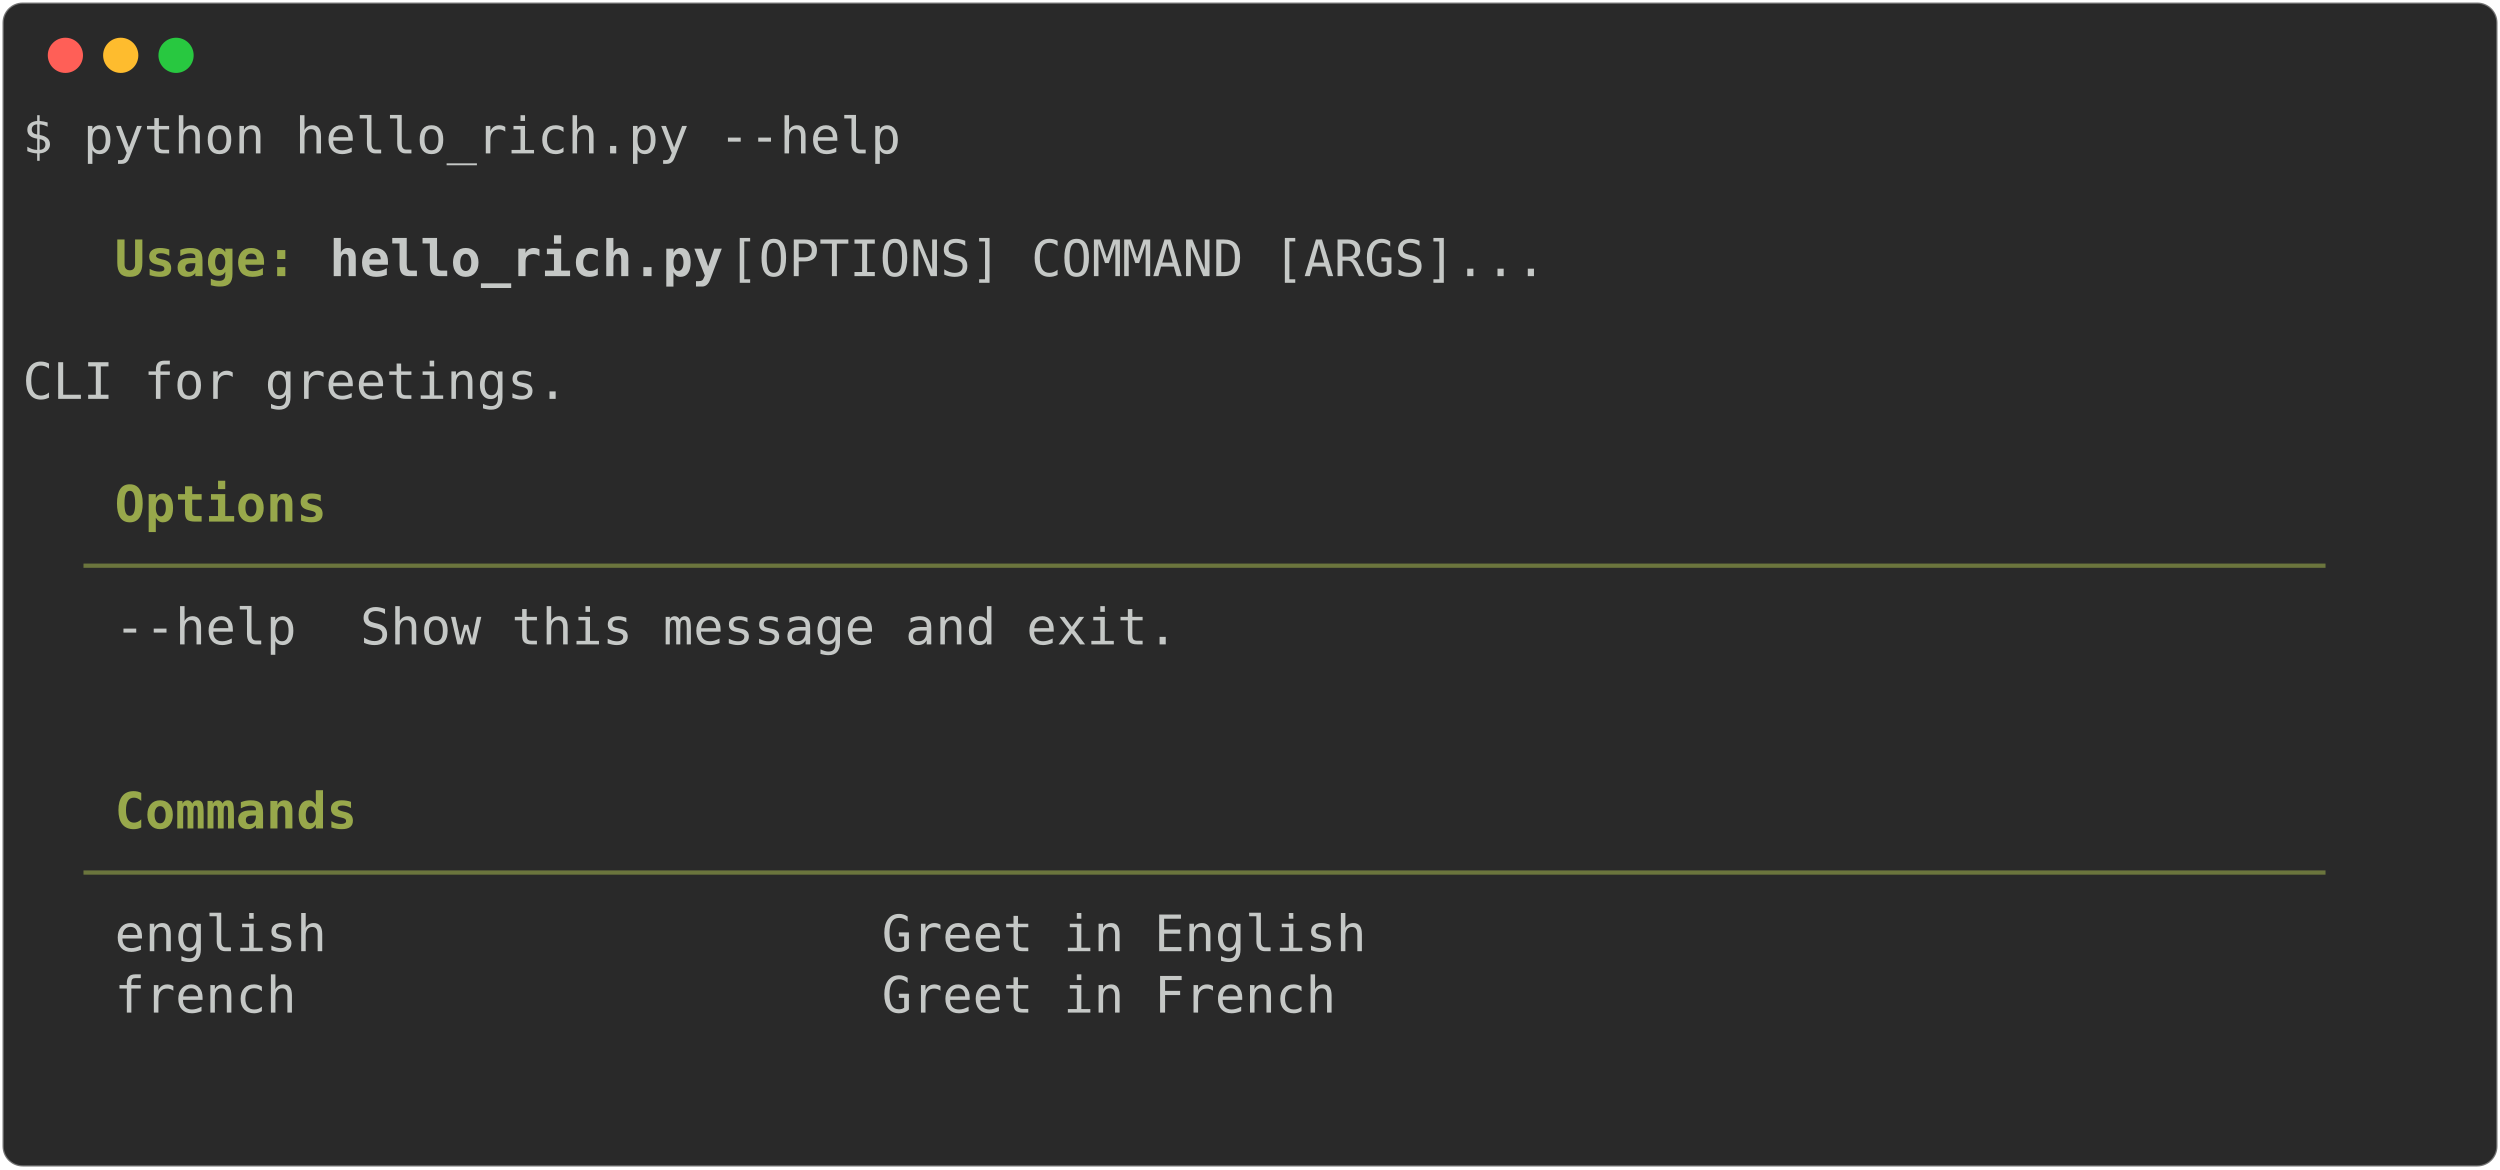
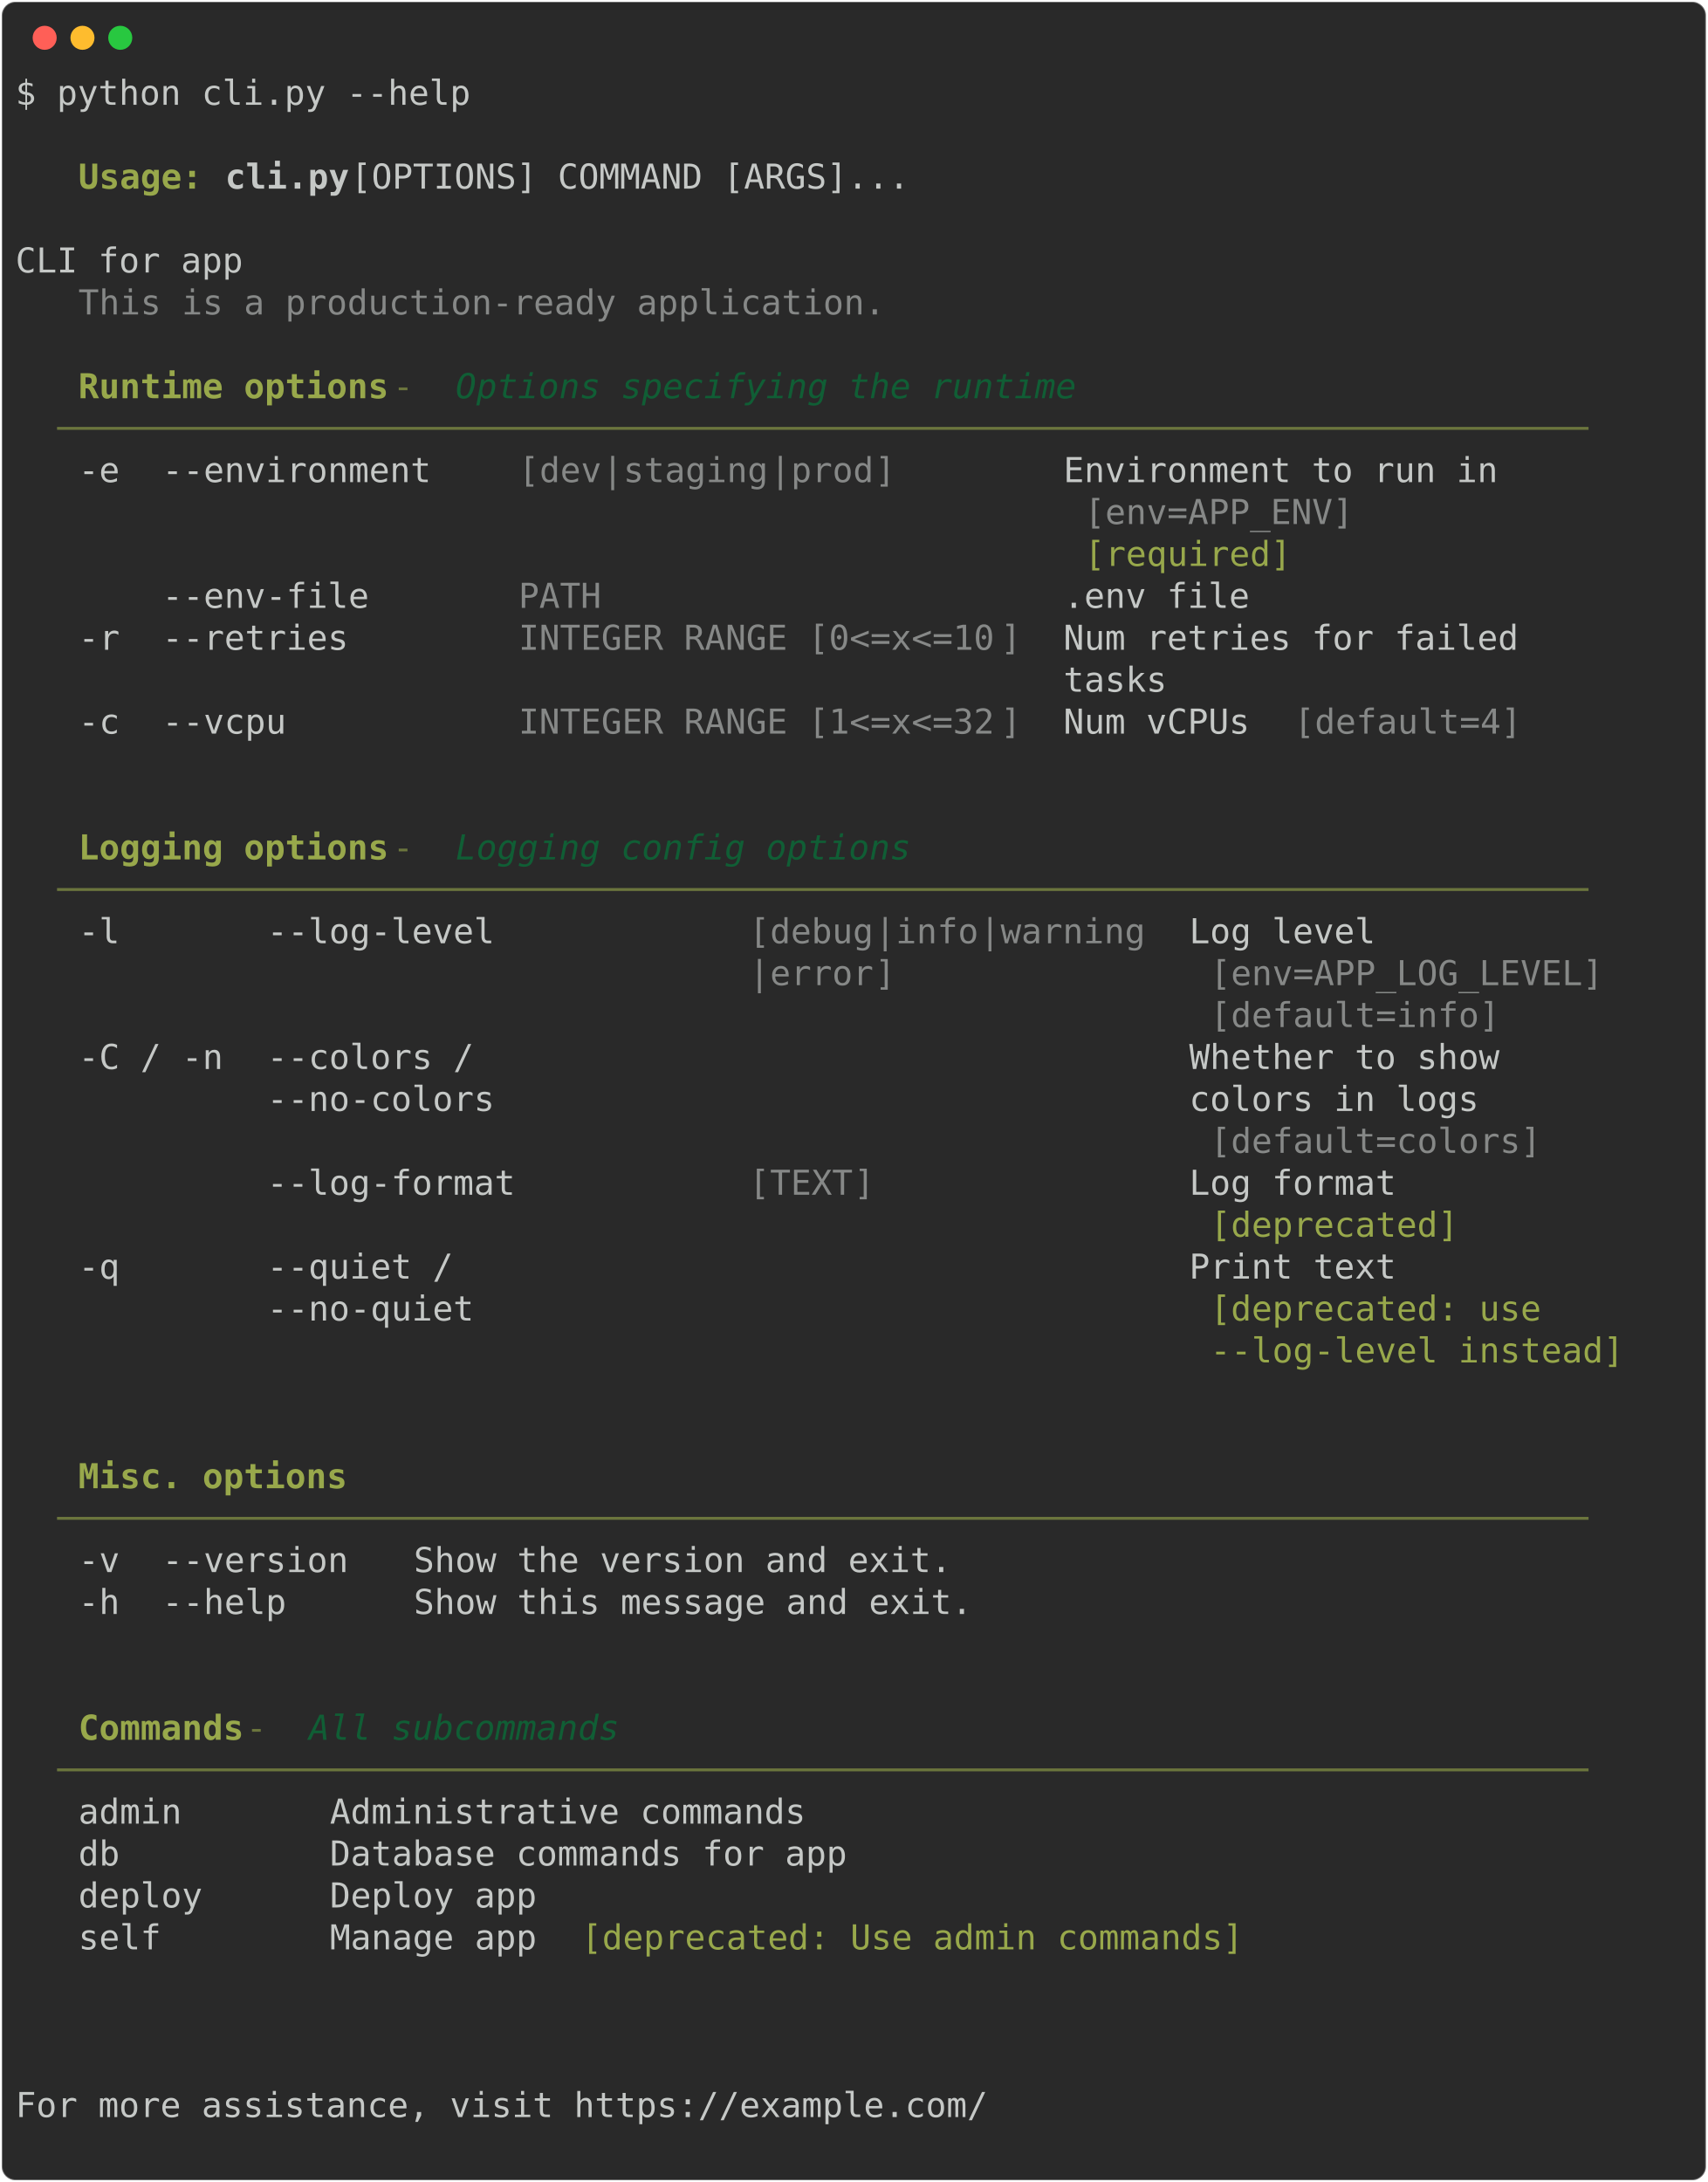
- <svg xmlns="http://www.w3.org/2000/svg" class="rich-terminal" viewBox="0 0 994 464.8">
+ <svg xmlns="http://www.w3.org/2000/svg" class="rich-terminal" viewBox="0 0 994 1270.0">
  <style>

    @font-face {
        font-family: "Fira Code";
        src: local("FiraCode-Regular"),
                url("https://cdnjs.cloudflare.com/ajax/libs/firacode/6.2.0/woff2/FiraCode-Regular.woff2") format("woff2"),
                url("https://cdnjs.cloudflare.com/ajax/libs/firacode/6.2.0/woff/FiraCode-Regular.woff") format("woff");
        font-style: normal;
        font-weight: 400;
    }
    @font-face {
        font-family: "Fira Code";
        src: local("FiraCode-Bold"),
                url("https://cdnjs.cloudflare.com/ajax/libs/firacode/6.2.0/woff2/FiraCode-Bold.woff2") format("woff2"),
                url("https://cdnjs.cloudflare.com/ajax/libs/firacode/6.2.0/woff/FiraCode-Bold.woff") format("woff");
        font-style: bold;
        font-weight: 700;
    }

-     .terminal-3996988854-matrix {
+     .terminal-1547789088-matrix {
        font-family: Fira Code, monospace;
        font-size: 20px;
        line-height: 24.4px;
        font-variant-east-asian: full-width;
    }

-     .terminal-3996988854-title {
+     .terminal-1547789088-title {
        font-size: 18px;
        font-weight: bold;
        font-family: arial;
    }

-     .terminal-3996988854-r1 { fill: #c5c8c6 }
- .terminal-3996988854-r2 { fill: #98a84b;font-weight: bold }
- .terminal-3996988854-r3 { fill: #c5c8c6;font-weight: bold }
- .terminal-3996988854-r4 { fill: #6b753d }
+     .terminal-1547789088-r1 { fill: #c5c8c6 }
+ .terminal-1547789088-r2 { fill: #98a84b;font-weight: bold }
+ .terminal-1547789088-r3 { fill: #c5c8c6;font-weight: bold }
+ .terminal-1547789088-r4 { fill: #868887 }
+ .terminal-1547789088-r5 { fill: #6b753d }
+ .terminal-1547789088-r6 { fill: #105e35;font-style: italic; }
+ .terminal-1547789088-r7 { fill: #98a84b }
    </style>
  <defs>
-     <clipPath id="terminal-3996988854-clip-terminal">
-       <rect x="0" y="0" width="975.0" height="413.8" />
-     </clipPath>
-     <clipPath id="terminal-3996988854-line-0">
+     <clipPath id="terminal-1547789088-clip-terminal">
+       <rect x="0" y="0" width="975.0" height="1219.0" />
+     </clipPath>
+     <clipPath id="terminal-1547789088-line-0">
      <rect x="0" y="1.5" width="976" height="24.65" />
    </clipPath>
-     <clipPath id="terminal-3996988854-line-1">
+     <clipPath id="terminal-1547789088-line-1">
      <rect x="0" y="25.9" width="976" height="24.65" />
    </clipPath>
-     <clipPath id="terminal-3996988854-line-2">
+     <clipPath id="terminal-1547789088-line-2">
      <rect x="0" y="50.3" width="976" height="24.65" />
    </clipPath>
-     <clipPath id="terminal-3996988854-line-3">
+     <clipPath id="terminal-1547789088-line-3">
      <rect x="0" y="74.7" width="976" height="24.65" />
    </clipPath>
-     <clipPath id="terminal-3996988854-line-4">
+     <clipPath id="terminal-1547789088-line-4">
      <rect x="0" y="99.1" width="976" height="24.65" />
    </clipPath>
-     <clipPath id="terminal-3996988854-line-5">
+     <clipPath id="terminal-1547789088-line-5">
      <rect x="0" y="123.5" width="976" height="24.65" />
    </clipPath>
-     <clipPath id="terminal-3996988854-line-6">
+     <clipPath id="terminal-1547789088-line-6">
      <rect x="0" y="147.9" width="976" height="24.65" />
    </clipPath>
-     <clipPath id="terminal-3996988854-line-7">
+     <clipPath id="terminal-1547789088-line-7">
      <rect x="0" y="172.3" width="976" height="24.65" />
    </clipPath>
-     <clipPath id="terminal-3996988854-line-8">
+     <clipPath id="terminal-1547789088-line-8">
      <rect x="0" y="196.7" width="976" height="24.65" />
    </clipPath>
-     <clipPath id="terminal-3996988854-line-9">
+     <clipPath id="terminal-1547789088-line-9">
      <rect x="0" y="221.1" width="976" height="24.65" />
    </clipPath>
-     <clipPath id="terminal-3996988854-line-10">
+     <clipPath id="terminal-1547789088-line-10">
      <rect x="0" y="245.5" width="976" height="24.65" />
    </clipPath>
-     <clipPath id="terminal-3996988854-line-11">
+     <clipPath id="terminal-1547789088-line-11">
      <rect x="0" y="269.9" width="976" height="24.65" />
    </clipPath>
-     <clipPath id="terminal-3996988854-line-12">
+     <clipPath id="terminal-1547789088-line-12">
      <rect x="0" y="294.3" width="976" height="24.65" />
    </clipPath>
-     <clipPath id="terminal-3996988854-line-13">
+     <clipPath id="terminal-1547789088-line-13">
      <rect x="0" y="318.7" width="976" height="24.65" />
    </clipPath>
-     <clipPath id="terminal-3996988854-line-14">
+     <clipPath id="terminal-1547789088-line-14">
      <rect x="0" y="343.1" width="976" height="24.65" />
    </clipPath>
-     <clipPath id="terminal-3996988854-line-15">
+     <clipPath id="terminal-1547789088-line-15">
      <rect x="0" y="367.5" width="976" height="24.65" />
    </clipPath>
+     <clipPath id="terminal-1547789088-line-16">
+       <rect x="0" y="391.9" width="976" height="24.65" />
+     </clipPath>
+     <clipPath id="terminal-1547789088-line-17">
+       <rect x="0" y="416.3" width="976" height="24.65" />
+     </clipPath>
+     <clipPath id="terminal-1547789088-line-18">
+       <rect x="0" y="440.7" width="976" height="24.65" />
+     </clipPath>
+     <clipPath id="terminal-1547789088-line-19">
+       <rect x="0" y="465.1" width="976" height="24.65" />
+     </clipPath>
+     <clipPath id="terminal-1547789088-line-20">
+       <rect x="0" y="489.5" width="976" height="24.65" />
+     </clipPath>
+     <clipPath id="terminal-1547789088-line-21">
+       <rect x="0" y="513.9" width="976" height="24.65" />
+     </clipPath>
+     <clipPath id="terminal-1547789088-line-22">
+       <rect x="0" y="538.3" width="976" height="24.65" />
+     </clipPath>
+     <clipPath id="terminal-1547789088-line-23">
+       <rect x="0" y="562.7" width="976" height="24.65" />
+     </clipPath>
+     <clipPath id="terminal-1547789088-line-24">
+       <rect x="0" y="587.1" width="976" height="24.65" />
+     </clipPath>
+     <clipPath id="terminal-1547789088-line-25">
+       <rect x="0" y="611.5" width="976" height="24.65" />
+     </clipPath>
+     <clipPath id="terminal-1547789088-line-26">
+       <rect x="0" y="635.9" width="976" height="24.65" />
+     </clipPath>
+     <clipPath id="terminal-1547789088-line-27">
+       <rect x="0" y="660.3" width="976" height="24.65" />
+     </clipPath>
+     <clipPath id="terminal-1547789088-line-28">
+       <rect x="0" y="684.7" width="976" height="24.65" />
+     </clipPath>
+     <clipPath id="terminal-1547789088-line-29">
+       <rect x="0" y="709.1" width="976" height="24.65" />
+     </clipPath>
+     <clipPath id="terminal-1547789088-line-30">
+       <rect x="0" y="733.5" width="976" height="24.65" />
+     </clipPath>
+     <clipPath id="terminal-1547789088-line-31">
+       <rect x="0" y="757.9" width="976" height="24.65" />
+     </clipPath>
+     <clipPath id="terminal-1547789088-line-32">
+       <rect x="0" y="782.3" width="976" height="24.65" />
+     </clipPath>
+     <clipPath id="terminal-1547789088-line-33">
+       <rect x="0" y="806.7" width="976" height="24.65" />
+     </clipPath>
+     <clipPath id="terminal-1547789088-line-34">
+       <rect x="0" y="831.1" width="976" height="24.65" />
+     </clipPath>
+     <clipPath id="terminal-1547789088-line-35">
+       <rect x="0" y="855.5" width="976" height="24.65" />
+     </clipPath>
+     <clipPath id="terminal-1547789088-line-36">
+       <rect x="0" y="879.9" width="976" height="24.65" />
+     </clipPath>
+     <clipPath id="terminal-1547789088-line-37">
+       <rect x="0" y="904.3" width="976" height="24.65" />
+     </clipPath>
+     <clipPath id="terminal-1547789088-line-38">
+       <rect x="0" y="928.7" width="976" height="24.65" />
+     </clipPath>
+     <clipPath id="terminal-1547789088-line-39">
+       <rect x="0" y="953.1" width="976" height="24.65" />
+     </clipPath>
+     <clipPath id="terminal-1547789088-line-40">
+       <rect x="0" y="977.5" width="976" height="24.65" />
+     </clipPath>
+     <clipPath id="terminal-1547789088-line-41">
+       <rect x="0" y="1001.9" width="976" height="24.65" />
+     </clipPath>
+     <clipPath id="terminal-1547789088-line-42">
+       <rect x="0" y="1026.3" width="976" height="24.65" />
+     </clipPath>
+     <clipPath id="terminal-1547789088-line-43">
+       <rect x="0" y="1050.7" width="976" height="24.65" />
+     </clipPath>
+     <clipPath id="terminal-1547789088-line-44">
+       <rect x="0" y="1075.1" width="976" height="24.65" />
+     </clipPath>
+     <clipPath id="terminal-1547789088-line-45">
+       <rect x="0" y="1099.5" width="976" height="24.65" />
+     </clipPath>
+     <clipPath id="terminal-1547789088-line-46">
+       <rect x="0" y="1123.9" width="976" height="24.65" />
+     </clipPath>
+     <clipPath id="terminal-1547789088-line-47">
+       <rect x="0" y="1148.3" width="976" height="24.65" />
+     </clipPath>
+     <clipPath id="terminal-1547789088-line-48">
+       <rect x="0" y="1172.7" width="976" height="24.65" />
+     </clipPath>
  </defs>
-   <rect fill="#292929" stroke="rgba(255,255,255,0.35)" stroke-width="1" x="1" y="1" width="992" height="462.8" rx="8" />
+   <rect fill="#292929" stroke="rgba(255,255,255,0.35)" stroke-width="1" x="1" y="1" width="992" height="1268" rx="8" />
  <g transform="translate(26,22)">
    <circle cx="0" cy="0" r="7" fill="#ff5f57" />
    <circle cx="22" cy="0" r="7" fill="#febc2e" />
    <circle cx="44" cy="0" r="7" fill="#28c840" />
  </g>
-   <g transform="translate(9, 41)" clip-path="url(#terminal-3996988854-clip-terminal)">
-     <g class="terminal-3996988854-matrix">
-       <text class="terminal-3996988854-r1" x="0" y="20" textLength="353.8" clip-path="url(#terminal-3996988854-line-0)">$ python hello_rich.py --help</text>
-       <text class="terminal-3996988854-r1" x="976" y="20" textLength="12.2" clip-path="url(#terminal-3996988854-line-0)">
- </text>
-       <text class="terminal-3996988854-r1" x="976" y="44.4" textLength="12.2" clip-path="url(#terminal-3996988854-line-1)">
- </text>
-       <text class="terminal-3996988854-r2" x="36.6" y="68.8" textLength="73.2" clip-path="url(#terminal-3996988854-line-2)">Usage:</text>
-       <text class="terminal-3996988854-r3" x="122" y="68.8" textLength="158.6" clip-path="url(#terminal-3996988854-line-2)">hello_rich.py</text>
-       <text class="terminal-3996988854-r1" x="280.6" y="68.8" textLength="695.4" clip-path="url(#terminal-3996988854-line-2)"> [OPTIONS] COMMAND [ARGS]...                             </text>
-       <text class="terminal-3996988854-r1" x="976" y="68.8" textLength="12.2" clip-path="url(#terminal-3996988854-line-2)">
- </text>
-       <text class="terminal-3996988854-r1" x="976" y="93.2" textLength="12.2" clip-path="url(#terminal-3996988854-line-3)">
- </text>
-       <text class="terminal-3996988854-r1" x="0" y="117.6" textLength="976" clip-path="url(#terminal-3996988854-line-4)">   CLI for greetings.                                                           </text>
-       <text class="terminal-3996988854-r1" x="976" y="117.6" textLength="12.2" clip-path="url(#terminal-3996988854-line-4)">
- </text>
-       <text class="terminal-3996988854-r1" x="976" y="142" textLength="12.2" clip-path="url(#terminal-3996988854-line-5)">
- </text>
-       <text class="terminal-3996988854-r2" x="36.6" y="166.4" textLength="85.4" clip-path="url(#terminal-3996988854-line-6)">Options</text>
-       <text class="terminal-3996988854-r1" x="976" y="166.4" textLength="12.2" clip-path="url(#terminal-3996988854-line-6)">
- </text>
-       <text class="terminal-3996988854-r4" x="24.4" y="190.8" textLength="927.2" clip-path="url(#terminal-3996988854-line-7)"> ────────────────────────────────────────────────────────────────────────── </text>
-       <text class="terminal-3996988854-r1" x="976" y="190.8" textLength="12.2" clip-path="url(#terminal-3996988854-line-7)">
- </text>
-       <text class="terminal-3996988854-r1" x="36.6" y="215.2" textLength="85.4" clip-path="url(#terminal-3996988854-line-8)">--help </text>
-       <text class="terminal-3996988854-r1" x="134.2" y="215.2" textLength="805.2" clip-path="url(#terminal-3996988854-line-8)"> Show this message and exit.                                      </text>
-       <text class="terminal-3996988854-r1" x="976" y="215.2" textLength="12.2" clip-path="url(#terminal-3996988854-line-8)">
- </text>
-       <text class="terminal-3996988854-r1" x="976" y="239.6" textLength="12.2" clip-path="url(#terminal-3996988854-line-9)">
- </text>
-       <text class="terminal-3996988854-r1" x="976" y="264" textLength="12.2" clip-path="url(#terminal-3996988854-line-10)">
- </text>
-       <text class="terminal-3996988854-r2" x="36.6" y="288.4" textLength="97.6" clip-path="url(#terminal-3996988854-line-11)">Commands</text>
-       <text class="terminal-3996988854-r1" x="976" y="288.4" textLength="12.2" clip-path="url(#terminal-3996988854-line-11)">
- </text>
-       <text class="terminal-3996988854-r4" x="24.4" y="312.8" textLength="927.2" clip-path="url(#terminal-3996988854-line-12)"> ────────────────────────────────────────────────────────────────────────── </text>
-       <text class="terminal-3996988854-r1" x="976" y="312.8" textLength="12.2" clip-path="url(#terminal-3996988854-line-12)">
- </text>
-       <text class="terminal-3996988854-r1" x="36.6" y="337.2" textLength="292.8" clip-path="url(#terminal-3996988854-line-13)">english                 </text>
-       <text class="terminal-3996988854-r1" x="341.6" y="337.2" textLength="597.8" clip-path="url(#terminal-3996988854-line-13)"> Greet in English                                </text>
-       <text class="terminal-3996988854-r1" x="976" y="337.2" textLength="12.2" clip-path="url(#terminal-3996988854-line-13)">
- </text>
-       <text class="terminal-3996988854-r1" x="36.6" y="361.6" textLength="292.8" clip-path="url(#terminal-3996988854-line-14)">french                  </text>
-       <text class="terminal-3996988854-r1" x="341.6" y="361.6" textLength="597.8" clip-path="url(#terminal-3996988854-line-14)"> Greet in French                                 </text>
-       <text class="terminal-3996988854-r1" x="976" y="361.6" textLength="12.2" clip-path="url(#terminal-3996988854-line-14)">
- </text>
-       <text class="terminal-3996988854-r1" x="976" y="386" textLength="12.2" clip-path="url(#terminal-3996988854-line-15)">
- </text>
-       <text class="terminal-3996988854-r1" x="976" y="410.4" textLength="12.2" clip-path="url(#terminal-3996988854-line-16)">
+   <g transform="translate(9, 41)" clip-path="url(#terminal-1547789088-clip-terminal)">
+     <g class="terminal-1547789088-matrix">
+       <text class="terminal-1547789088-r1" x="0" y="20" textLength="268.4" clip-path="url(#terminal-1547789088-line-0)">$ python cli.py --help</text>
+       <text class="terminal-1547789088-r1" x="976" y="20" textLength="12.2" clip-path="url(#terminal-1547789088-line-0)">
+ </text>
+       <text class="terminal-1547789088-r1" x="976" y="44.4" textLength="12.2" clip-path="url(#terminal-1547789088-line-1)">
+ </text>
+       <text class="terminal-1547789088-r2" x="36.6" y="68.8" textLength="73.2" clip-path="url(#terminal-1547789088-line-2)">Usage:</text>
+       <text class="terminal-1547789088-r3" x="122" y="68.8" textLength="73.2" clip-path="url(#terminal-1547789088-line-2)">cli.py</text>
+       <text class="terminal-1547789088-r1" x="195.2" y="68.8" textLength="780.8" clip-path="url(#terminal-1547789088-line-2)"> [OPTIONS] COMMAND [ARGS]...                                    </text>
+       <text class="terminal-1547789088-r1" x="976" y="68.8" textLength="12.2" clip-path="url(#terminal-1547789088-line-2)">
+ </text>
+       <text class="terminal-1547789088-r1" x="976" y="93.2" textLength="12.2" clip-path="url(#terminal-1547789088-line-3)">
+ </text>
+       <text class="terminal-1547789088-r1" x="0" y="117.6" textLength="976" clip-path="url(#terminal-1547789088-line-4)">   CLI for app                                                                  </text>
+       <text class="terminal-1547789088-r1" x="976" y="117.6" textLength="12.2" clip-path="url(#terminal-1547789088-line-4)">
+ </text>
+       <text class="terminal-1547789088-r4" x="36.6" y="142" textLength="475.8" clip-path="url(#terminal-1547789088-line-5)">This is a production-ready application.</text>
+       <text class="terminal-1547789088-r1" x="976" y="142" textLength="12.2" clip-path="url(#terminal-1547789088-line-5)">
+ </text>
+       <text class="terminal-1547789088-r1" x="976" y="166.4" textLength="12.2" clip-path="url(#terminal-1547789088-line-6)">
+ </text>
+       <text class="terminal-1547789088-r2" x="36.6" y="190.8" textLength="183" clip-path="url(#terminal-1547789088-line-7)">Runtime options</text>
+       <text class="terminal-1547789088-r5" x="219.6" y="190.8" textLength="36.6" clip-path="url(#terminal-1547789088-line-7)"> - </text>
+       <text class="terminal-1547789088-r6" x="256.2" y="190.8" textLength="366" clip-path="url(#terminal-1547789088-line-7)">Options specifying the runtime</text>
+       <text class="terminal-1547789088-r1" x="976" y="190.8" textLength="12.2" clip-path="url(#terminal-1547789088-line-7)">
+ </text>
+       <text class="terminal-1547789088-r5" x="24.4" y="215.2" textLength="927.2" clip-path="url(#terminal-1547789088-line-8)"> ────────────────────────────────────────────────────────────────────────── </text>
+       <text class="terminal-1547789088-r1" x="976" y="215.2" textLength="12.2" clip-path="url(#terminal-1547789088-line-8)">
+ </text>
+       <text class="terminal-1547789088-r1" x="36.6" y="239.6" textLength="36.6" clip-path="url(#terminal-1547789088-line-9)">-e </text>
+       <text class="terminal-1547789088-r1" x="85.4" y="239.6" textLength="183" clip-path="url(#terminal-1547789088-line-9)"> --environment </text>
+       <text class="terminal-1547789088-r4" x="292.8" y="239.6" textLength="12.2" clip-path="url(#terminal-1547789088-line-9)">[</text>
+       <text class="terminal-1547789088-r4" x="305" y="239.6" textLength="36.6" clip-path="url(#terminal-1547789088-line-9)">dev</text>
+       <text class="terminal-1547789088-r4" x="341.6" y="239.6" textLength="12.2" clip-path="url(#terminal-1547789088-line-9)">|</text>
+       <text class="terminal-1547789088-r4" x="353.8" y="239.6" textLength="85.4" clip-path="url(#terminal-1547789088-line-9)">staging</text>
+       <text class="terminal-1547789088-r4" x="439.2" y="239.6" textLength="12.2" clip-path="url(#terminal-1547789088-line-9)">|</text>
+       <text class="terminal-1547789088-r4" x="451.4" y="239.6" textLength="48.8" clip-path="url(#terminal-1547789088-line-9)">prod</text>
+       <text class="terminal-1547789088-r4" x="500.2" y="239.6" textLength="12.2" clip-path="url(#terminal-1547789088-line-9)">]</text>
+       <text class="terminal-1547789088-r1" x="610" y="239.6" textLength="329.4" clip-path="url(#terminal-1547789088-line-9)"> Environment to run in     </text>
+       <text class="terminal-1547789088-r1" x="976" y="239.6" textLength="12.2" clip-path="url(#terminal-1547789088-line-9)">
+ </text>
+       <text class="terminal-1547789088-r4" x="622.2" y="264" textLength="256.2" clip-path="url(#terminal-1547789088-line-10)">[env=APP_ENV]        </text>
+       <text class="terminal-1547789088-r1" x="976" y="264" textLength="12.2" clip-path="url(#terminal-1547789088-line-10)">
+ </text>
+       <text class="terminal-1547789088-r7" x="622.2" y="288.4" textLength="256.2" clip-path="url(#terminal-1547789088-line-11)">[required]           </text>
+       <text class="terminal-1547789088-r1" x="976" y="288.4" textLength="12.2" clip-path="url(#terminal-1547789088-line-11)">
+ </text>
+       <text class="terminal-1547789088-r1" x="85.4" y="312.8" textLength="183" clip-path="url(#terminal-1547789088-line-12)"> --env-file    </text>
+       <text class="terminal-1547789088-r4" x="292.8" y="312.8" textLength="292.8" clip-path="url(#terminal-1547789088-line-12)">PATH                    </text>
+       <text class="terminal-1547789088-r1" x="610" y="312.8" textLength="329.4" clip-path="url(#terminal-1547789088-line-12)"> .env file                 </text>
+       <text class="terminal-1547789088-r1" x="976" y="312.8" textLength="12.2" clip-path="url(#terminal-1547789088-line-12)">
+ </text>
+       <text class="terminal-1547789088-r1" x="36.6" y="337.2" textLength="36.6" clip-path="url(#terminal-1547789088-line-13)">-r </text>
+       <text class="terminal-1547789088-r1" x="85.4" y="337.2" textLength="183" clip-path="url(#terminal-1547789088-line-13)"> --retries     </text>
+       <text class="terminal-1547789088-r4" x="292.8" y="337.2" textLength="280.6" clip-path="url(#terminal-1547789088-line-13)">INTEGER RANGE [0&lt;=x&lt;=10</text>
+       <text class="terminal-1547789088-r4" x="573.4" y="337.2" textLength="12.2" clip-path="url(#terminal-1547789088-line-13)">]</text>
+       <text class="terminal-1547789088-r1" x="610" y="337.2" textLength="329.4" clip-path="url(#terminal-1547789088-line-13)"> Num retries for failed    </text>
+       <text class="terminal-1547789088-r1" x="976" y="337.2" textLength="12.2" clip-path="url(#terminal-1547789088-line-13)">
+ </text>
+       <text class="terminal-1547789088-r1" x="610" y="361.6" textLength="329.4" clip-path="url(#terminal-1547789088-line-14)"> tasks                     </text>
+       <text class="terminal-1547789088-r1" x="976" y="361.6" textLength="12.2" clip-path="url(#terminal-1547789088-line-14)">
+ </text>
+       <text class="terminal-1547789088-r1" x="36.6" y="386" textLength="36.6" clip-path="url(#terminal-1547789088-line-15)">-c </text>
+       <text class="terminal-1547789088-r1" x="85.4" y="386" textLength="183" clip-path="url(#terminal-1547789088-line-15)"> --vcpu        </text>
+       <text class="terminal-1547789088-r4" x="292.8" y="386" textLength="280.6" clip-path="url(#terminal-1547789088-line-15)">INTEGER RANGE [1&lt;=x&lt;=32</text>
+       <text class="terminal-1547789088-r4" x="573.4" y="386" textLength="12.2" clip-path="url(#terminal-1547789088-line-15)">]</text>
+       <text class="terminal-1547789088-r1" x="610" y="386" textLength="134.2" clip-path="url(#terminal-1547789088-line-15)"> Num vCPUs </text>
+       <text class="terminal-1547789088-r4" x="744.2" y="386" textLength="134.2" clip-path="url(#terminal-1547789088-line-15)">[default=4]</text>
+       <text class="terminal-1547789088-r1" x="976" y="386" textLength="12.2" clip-path="url(#terminal-1547789088-line-15)">
+ </text>
+       <text class="terminal-1547789088-r1" x="976" y="410.4" textLength="12.2" clip-path="url(#terminal-1547789088-line-16)">
+ </text>
+       <text class="terminal-1547789088-r1" x="976" y="434.8" textLength="12.2" clip-path="url(#terminal-1547789088-line-17)">
+ </text>
+       <text class="terminal-1547789088-r2" x="36.6" y="459.2" textLength="183" clip-path="url(#terminal-1547789088-line-18)">Logging options</text>
+       <text class="terminal-1547789088-r5" x="219.6" y="459.2" textLength="36.6" clip-path="url(#terminal-1547789088-line-18)"> - </text>
+       <text class="terminal-1547789088-r6" x="256.2" y="459.2" textLength="268.4" clip-path="url(#terminal-1547789088-line-18)">Logging config options</text>
+       <text class="terminal-1547789088-r1" x="976" y="459.2" textLength="12.2" clip-path="url(#terminal-1547789088-line-18)">
+ </text>
+       <text class="terminal-1547789088-r5" x="24.4" y="483.6" textLength="927.2" clip-path="url(#terminal-1547789088-line-19)"> ────────────────────────────────────────────────────────────────────────── </text>
+       <text class="terminal-1547789088-r1" x="976" y="483.6" textLength="12.2" clip-path="url(#terminal-1547789088-line-19)">
+ </text>
+       <text class="terminal-1547789088-r1" x="36.6" y="508" textLength="97.6" clip-path="url(#terminal-1547789088-line-20)">-l      </text>
+       <text class="terminal-1547789088-r1" x="146.4" y="508" textLength="256.2" clip-path="url(#terminal-1547789088-line-20)"> --log-level         </text>
+       <text class="terminal-1547789088-r4" x="427" y="508" textLength="12.2" clip-path="url(#terminal-1547789088-line-20)">[</text>
+       <text class="terminal-1547789088-r4" x="439.2" y="508" textLength="61" clip-path="url(#terminal-1547789088-line-20)">debug</text>
+       <text class="terminal-1547789088-r4" x="500.2" y="508" textLength="12.2" clip-path="url(#terminal-1547789088-line-20)">|</text>
+       <text class="terminal-1547789088-r4" x="512.4" y="508" textLength="48.8" clip-path="url(#terminal-1547789088-line-20)">info</text>
+       <text class="terminal-1547789088-r4" x="561.2" y="508" textLength="12.2" clip-path="url(#terminal-1547789088-line-20)">|</text>
+       <text class="terminal-1547789088-r4" x="573.4" y="508" textLength="85.4" clip-path="url(#terminal-1547789088-line-20)">warning</text>
+       <text class="terminal-1547789088-r1" x="683.2" y="508" textLength="256.2" clip-path="url(#terminal-1547789088-line-20)"> Log level           </text>
+       <text class="terminal-1547789088-r1" x="976" y="508" textLength="12.2" clip-path="url(#terminal-1547789088-line-20)">
+ </text>
+       <text class="terminal-1547789088-r4" x="427" y="532.4" textLength="12.2" clip-path="url(#terminal-1547789088-line-21)">|</text>
+       <text class="terminal-1547789088-r4" x="439.2" y="532.4" textLength="61" clip-path="url(#terminal-1547789088-line-21)">error</text>
+       <text class="terminal-1547789088-r4" x="500.2" y="532.4" textLength="12.2" clip-path="url(#terminal-1547789088-line-21)">]</text>
+       <text class="terminal-1547789088-r4" x="695.4" y="532.4" textLength="231.8" clip-path="url(#terminal-1547789088-line-21)">[env=APP_LOG_LEVEL]</text>
+       <text class="terminal-1547789088-r1" x="976" y="532.4" textLength="12.2" clip-path="url(#terminal-1547789088-line-21)">
+ </text>
+       <text class="terminal-1547789088-r4" x="695.4" y="556.8" textLength="231.8" clip-path="url(#terminal-1547789088-line-22)">[default=info]     </text>
+       <text class="terminal-1547789088-r1" x="976" y="556.8" textLength="12.2" clip-path="url(#terminal-1547789088-line-22)">
+ </text>
+       <text class="terminal-1547789088-r1" x="36.6" y="581.2" textLength="97.6" clip-path="url(#terminal-1547789088-line-23)">-C / -n </text>
+       <text class="terminal-1547789088-r1" x="146.4" y="581.2" textLength="256.2" clip-path="url(#terminal-1547789088-line-23)"> --colors /          </text>
+       <text class="terminal-1547789088-r1" x="683.2" y="581.2" textLength="256.2" clip-path="url(#terminal-1547789088-line-23)"> Whether to show     </text>
+       <text class="terminal-1547789088-r1" x="976" y="581.2" textLength="12.2" clip-path="url(#terminal-1547789088-line-23)">
+ </text>
+       <text class="terminal-1547789088-r1" x="146.4" y="605.6" textLength="256.2" clip-path="url(#terminal-1547789088-line-24)"> --no-colors         </text>
+       <text class="terminal-1547789088-r1" x="683.2" y="605.6" textLength="256.2" clip-path="url(#terminal-1547789088-line-24)"> colors in logs      </text>
+       <text class="terminal-1547789088-r1" x="976" y="605.6" textLength="12.2" clip-path="url(#terminal-1547789088-line-24)">
+ </text>
+       <text class="terminal-1547789088-r4" x="695.4" y="630" textLength="244" clip-path="url(#terminal-1547789088-line-25)">[default=colors]    </text>
+       <text class="terminal-1547789088-r1" x="976" y="630" textLength="12.2" clip-path="url(#terminal-1547789088-line-25)">
+ </text>
+       <text class="terminal-1547789088-r1" x="146.4" y="654.4" textLength="256.2" clip-path="url(#terminal-1547789088-line-26)"> --log-format        </text>
+       <text class="terminal-1547789088-r4" x="427" y="654.4" textLength="12.2" clip-path="url(#terminal-1547789088-line-26)">[</text>
+       <text class="terminal-1547789088-r4" x="439.2" y="654.4" textLength="48.8" clip-path="url(#terminal-1547789088-line-26)">TEXT</text>
+       <text class="terminal-1547789088-r4" x="488" y="654.4" textLength="12.2" clip-path="url(#terminal-1547789088-line-26)">]</text>
+       <text class="terminal-1547789088-r1" x="683.2" y="654.4" textLength="256.2" clip-path="url(#terminal-1547789088-line-26)"> Log format          </text>
+       <text class="terminal-1547789088-r1" x="976" y="654.4" textLength="12.2" clip-path="url(#terminal-1547789088-line-26)">
+ </text>
+       <text class="terminal-1547789088-r7" x="695.4" y="678.8" textLength="146.4" clip-path="url(#terminal-1547789088-line-27)">[deprecated]</text>
+       <text class="terminal-1547789088-r1" x="976" y="678.8" textLength="12.2" clip-path="url(#terminal-1547789088-line-27)">
+ </text>
+       <text class="terminal-1547789088-r1" x="36.6" y="703.2" textLength="97.6" clip-path="url(#terminal-1547789088-line-28)">-q      </text>
+       <text class="terminal-1547789088-r1" x="146.4" y="703.2" textLength="256.2" clip-path="url(#terminal-1547789088-line-28)"> --quiet /           </text>
+       <text class="terminal-1547789088-r1" x="683.2" y="703.2" textLength="256.2" clip-path="url(#terminal-1547789088-line-28)"> Print text          </text>
+       <text class="terminal-1547789088-r1" x="976" y="703.2" textLength="12.2" clip-path="url(#terminal-1547789088-line-28)">
+ </text>
+       <text class="terminal-1547789088-r1" x="146.4" y="727.6" textLength="256.2" clip-path="url(#terminal-1547789088-line-29)"> --no-quiet          </text>
+       <text class="terminal-1547789088-r7" x="695.4" y="727.6" textLength="244" clip-path="url(#terminal-1547789088-line-29)">[deprecated: use    </text>
+       <text class="terminal-1547789088-r1" x="976" y="727.6" textLength="12.2" clip-path="url(#terminal-1547789088-line-29)">
+ </text>
+       <text class="terminal-1547789088-r7" x="695.4" y="752" textLength="244" clip-path="url(#terminal-1547789088-line-30)">--log-level instead]</text>
+       <text class="terminal-1547789088-r1" x="976" y="752" textLength="12.2" clip-path="url(#terminal-1547789088-line-30)">
+ </text>
+       <text class="terminal-1547789088-r1" x="976" y="776.4" textLength="12.2" clip-path="url(#terminal-1547789088-line-31)">
+ </text>
+       <text class="terminal-1547789088-r1" x="976" y="800.8" textLength="12.2" clip-path="url(#terminal-1547789088-line-32)">
+ </text>
+       <text class="terminal-1547789088-r2" x="36.6" y="825.2" textLength="158.6" clip-path="url(#terminal-1547789088-line-33)">Misc. options</text>
+       <text class="terminal-1547789088-r1" x="976" y="825.2" textLength="12.2" clip-path="url(#terminal-1547789088-line-33)">
+ </text>
+       <text class="terminal-1547789088-r5" x="24.4" y="849.6" textLength="927.2" clip-path="url(#terminal-1547789088-line-34)"> ────────────────────────────────────────────────────────────────────────── </text>
+       <text class="terminal-1547789088-r1" x="976" y="849.6" textLength="12.2" clip-path="url(#terminal-1547789088-line-34)">
+ </text>
+       <text class="terminal-1547789088-r1" x="36.6" y="874" textLength="36.6" clip-path="url(#terminal-1547789088-line-35)">-v </text>
+       <text class="terminal-1547789088-r1" x="85.4" y="874" textLength="134.2" clip-path="url(#terminal-1547789088-line-35)"> --version </text>
+       <text class="terminal-1547789088-r1" x="231.8" y="874" textLength="707.6" clip-path="url(#terminal-1547789088-line-35)"> Show the version and exit.                               </text>
+       <text class="terminal-1547789088-r1" x="976" y="874" textLength="12.2" clip-path="url(#terminal-1547789088-line-35)">
+ </text>
+       <text class="terminal-1547789088-r1" x="36.6" y="898.4" textLength="36.6" clip-path="url(#terminal-1547789088-line-36)">-h </text>
+       <text class="terminal-1547789088-r1" x="85.4" y="898.4" textLength="134.2" clip-path="url(#terminal-1547789088-line-36)"> --help    </text>
+       <text class="terminal-1547789088-r1" x="231.8" y="898.4" textLength="707.6" clip-path="url(#terminal-1547789088-line-36)"> Show this message and exit.                              </text>
+       <text class="terminal-1547789088-r1" x="976" y="898.4" textLength="12.2" clip-path="url(#terminal-1547789088-line-36)">
+ </text>
+       <text class="terminal-1547789088-r1" x="976" y="922.8" textLength="12.2" clip-path="url(#terminal-1547789088-line-37)">
+ </text>
+       <text class="terminal-1547789088-r1" x="976" y="947.2" textLength="12.2" clip-path="url(#terminal-1547789088-line-38)">
+ </text>
+       <text class="terminal-1547789088-r2" x="36.6" y="971.6" textLength="97.6" clip-path="url(#terminal-1547789088-line-39)">Commands</text>
+       <text class="terminal-1547789088-r5" x="134.2" y="971.6" textLength="36.6" clip-path="url(#terminal-1547789088-line-39)"> - </text>
+       <text class="terminal-1547789088-r6" x="170.8" y="971.6" textLength="183" clip-path="url(#terminal-1547789088-line-39)">All subcommands</text>
+       <text class="terminal-1547789088-r1" x="976" y="971.6" textLength="12.2" clip-path="url(#terminal-1547789088-line-39)">
+ </text>
+       <text class="terminal-1547789088-r5" x="24.4" y="996" textLength="927.2" clip-path="url(#terminal-1547789088-line-40)"> ────────────────────────────────────────────────────────────────────────── </text>
+       <text class="terminal-1547789088-r1" x="976" y="996" textLength="12.2" clip-path="url(#terminal-1547789088-line-40)">
+ </text>
+       <text class="terminal-1547789088-r1" x="36.6" y="1020.4" textLength="134.2" clip-path="url(#terminal-1547789088-line-41)">admin      </text>
+       <text class="terminal-1547789088-r1" x="183" y="1020.4" textLength="756.4" clip-path="url(#terminal-1547789088-line-41)"> Administrative commands                                      </text>
+       <text class="terminal-1547789088-r1" x="976" y="1020.4" textLength="12.2" clip-path="url(#terminal-1547789088-line-41)">
+ </text>
+       <text class="terminal-1547789088-r1" x="36.6" y="1044.8" textLength="134.2" clip-path="url(#terminal-1547789088-line-42)">db         </text>
+       <text class="terminal-1547789088-r1" x="183" y="1044.8" textLength="756.4" clip-path="url(#terminal-1547789088-line-42)"> Database commands for app                                    </text>
+       <text class="terminal-1547789088-r1" x="976" y="1044.8" textLength="12.2" clip-path="url(#terminal-1547789088-line-42)">
+ </text>
+       <text class="terminal-1547789088-r1" x="36.6" y="1069.2" textLength="134.2" clip-path="url(#terminal-1547789088-line-43)">deploy     </text>
+       <text class="terminal-1547789088-r1" x="183" y="1069.2" textLength="756.4" clip-path="url(#terminal-1547789088-line-43)"> Deploy app                                                   </text>
+       <text class="terminal-1547789088-r1" x="976" y="1069.2" textLength="12.2" clip-path="url(#terminal-1547789088-line-43)">
+ </text>
+       <text class="terminal-1547789088-r1" x="36.6" y="1093.6" textLength="134.2" clip-path="url(#terminal-1547789088-line-44)">self       </text>
+       <text class="terminal-1547789088-r1" x="183" y="1093.6" textLength="146.4" clip-path="url(#terminal-1547789088-line-44)"> Manage app </text>
+       <text class="terminal-1547789088-r7" x="329.4" y="1093.6" textLength="390.4" clip-path="url(#terminal-1547789088-line-44)">[deprecated: Use admin commands]</text>
+       <text class="terminal-1547789088-r1" x="976" y="1093.6" textLength="12.2" clip-path="url(#terminal-1547789088-line-44)">
+ </text>
+       <text class="terminal-1547789088-r1" x="976" y="1118" textLength="12.2" clip-path="url(#terminal-1547789088-line-45)">
+ </text>
+       <text class="terminal-1547789088-r1" x="976" y="1142.4" textLength="12.2" clip-path="url(#terminal-1547789088-line-46)">
+ </text>
+       <text class="terminal-1547789088-r1" x="976" y="1166.8" textLength="12.2" clip-path="url(#terminal-1547789088-line-47)">
+ </text>
+       <text class="terminal-1547789088-r1" x="0" y="1191.2" textLength="976" clip-path="url(#terminal-1547789088-line-48)"> For more assistance, visit https://example.com/                                </text>
+       <text class="terminal-1547789088-r1" x="976" y="1191.2" textLength="12.2" clip-path="url(#terminal-1547789088-line-48)">
+ </text>
+       <text class="terminal-1547789088-r1" x="976" y="1215.6" textLength="12.2" clip-path="url(#terminal-1547789088-line-49)">
</text>
    </g>
  </g>
</svg>
